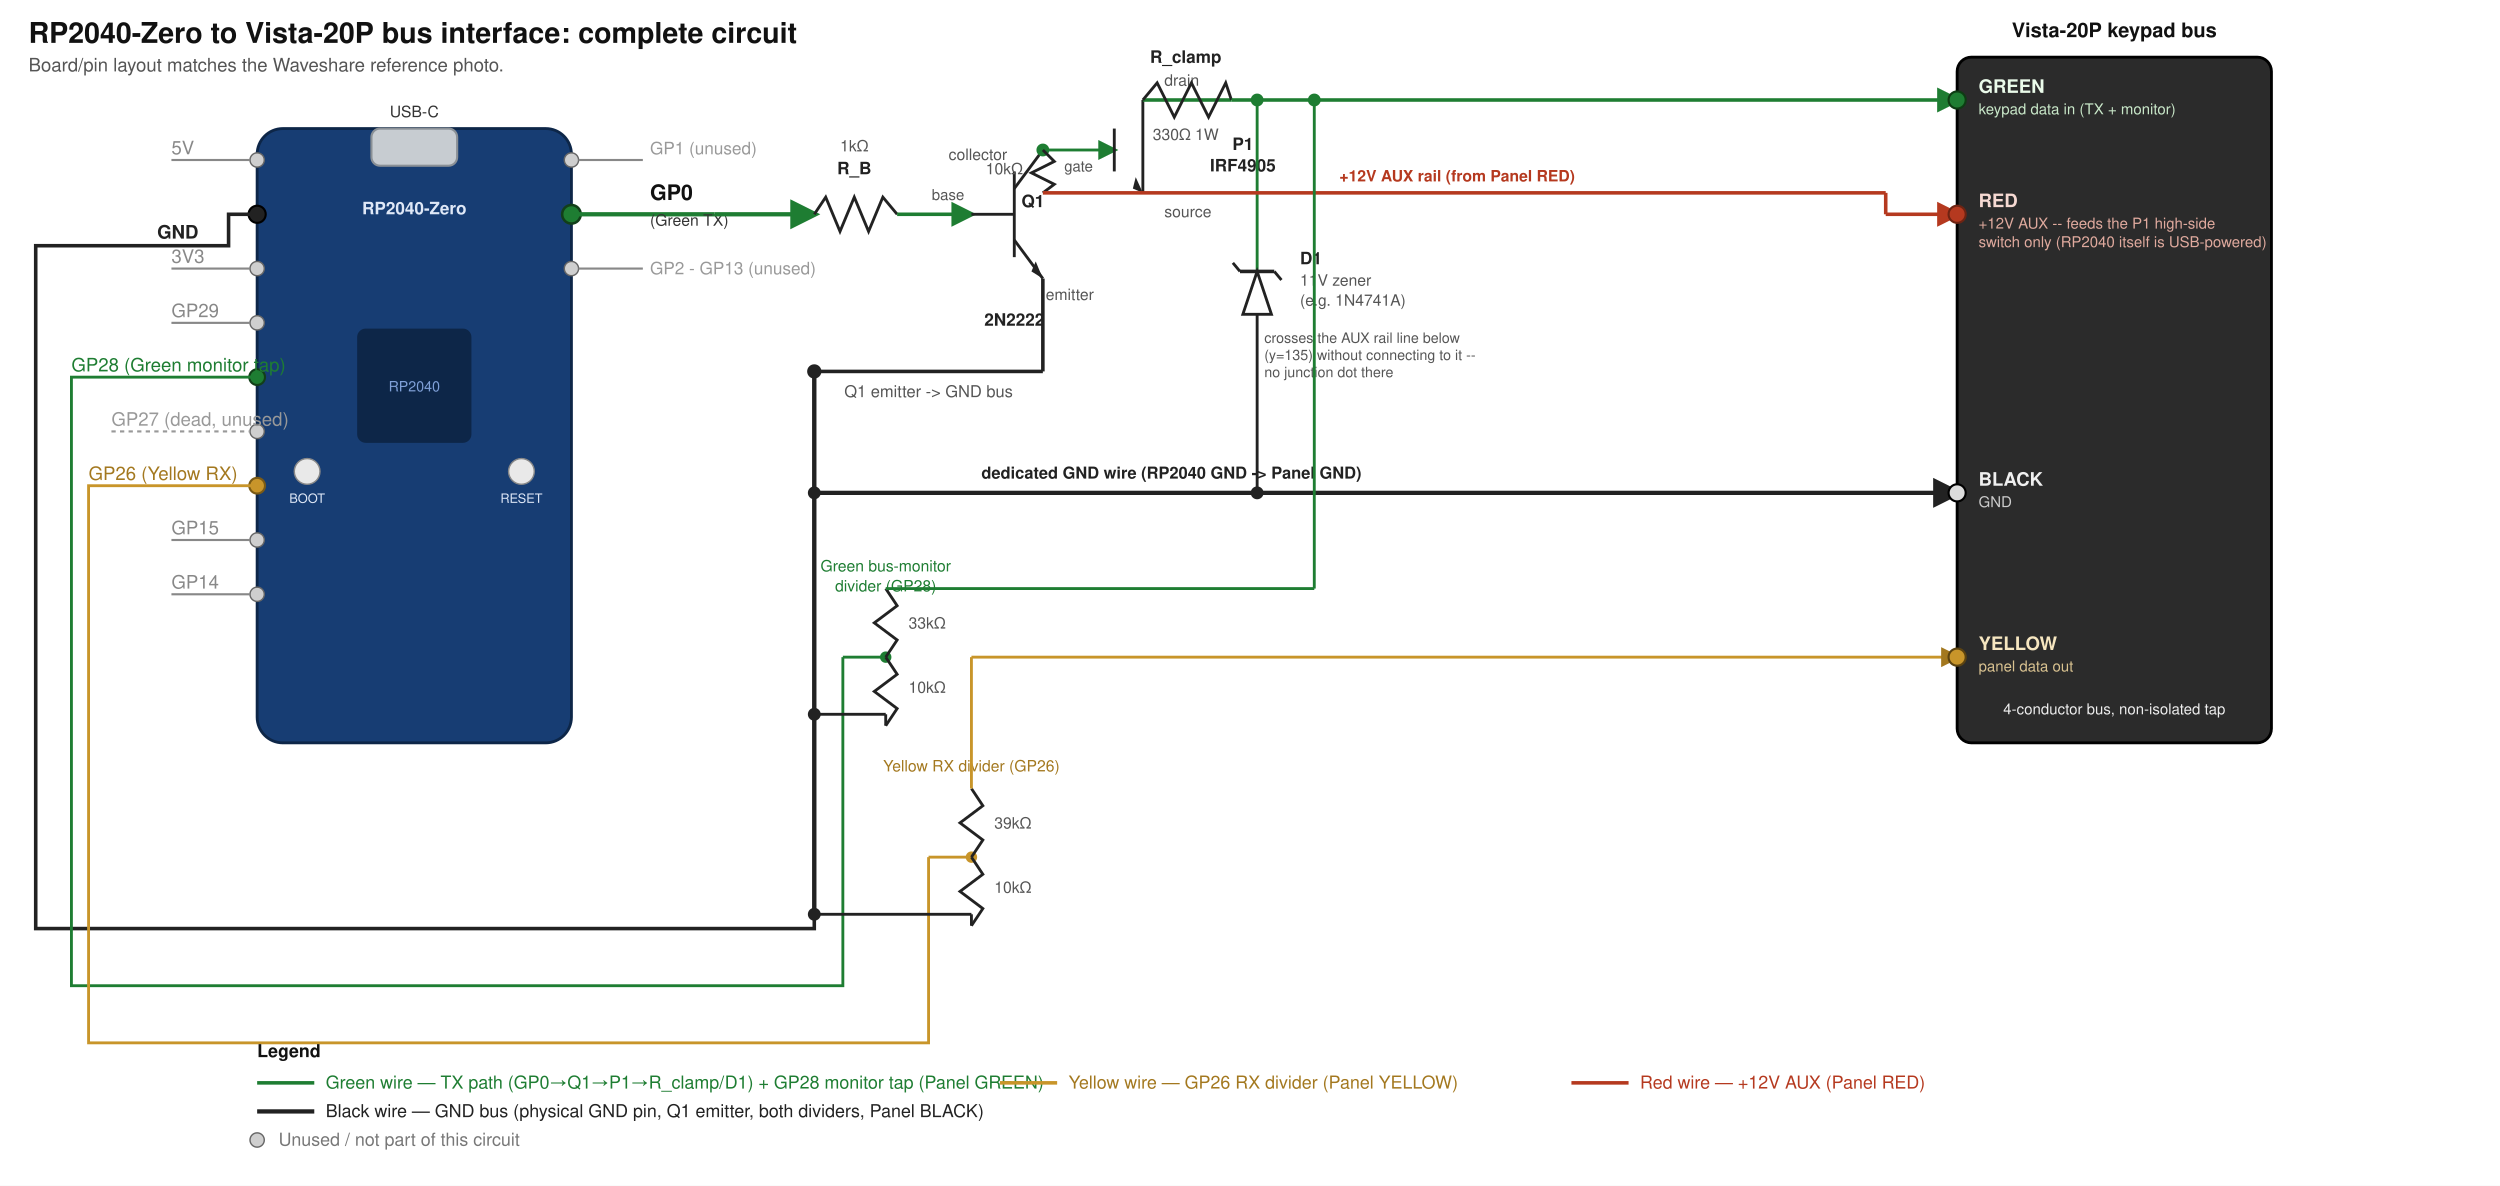
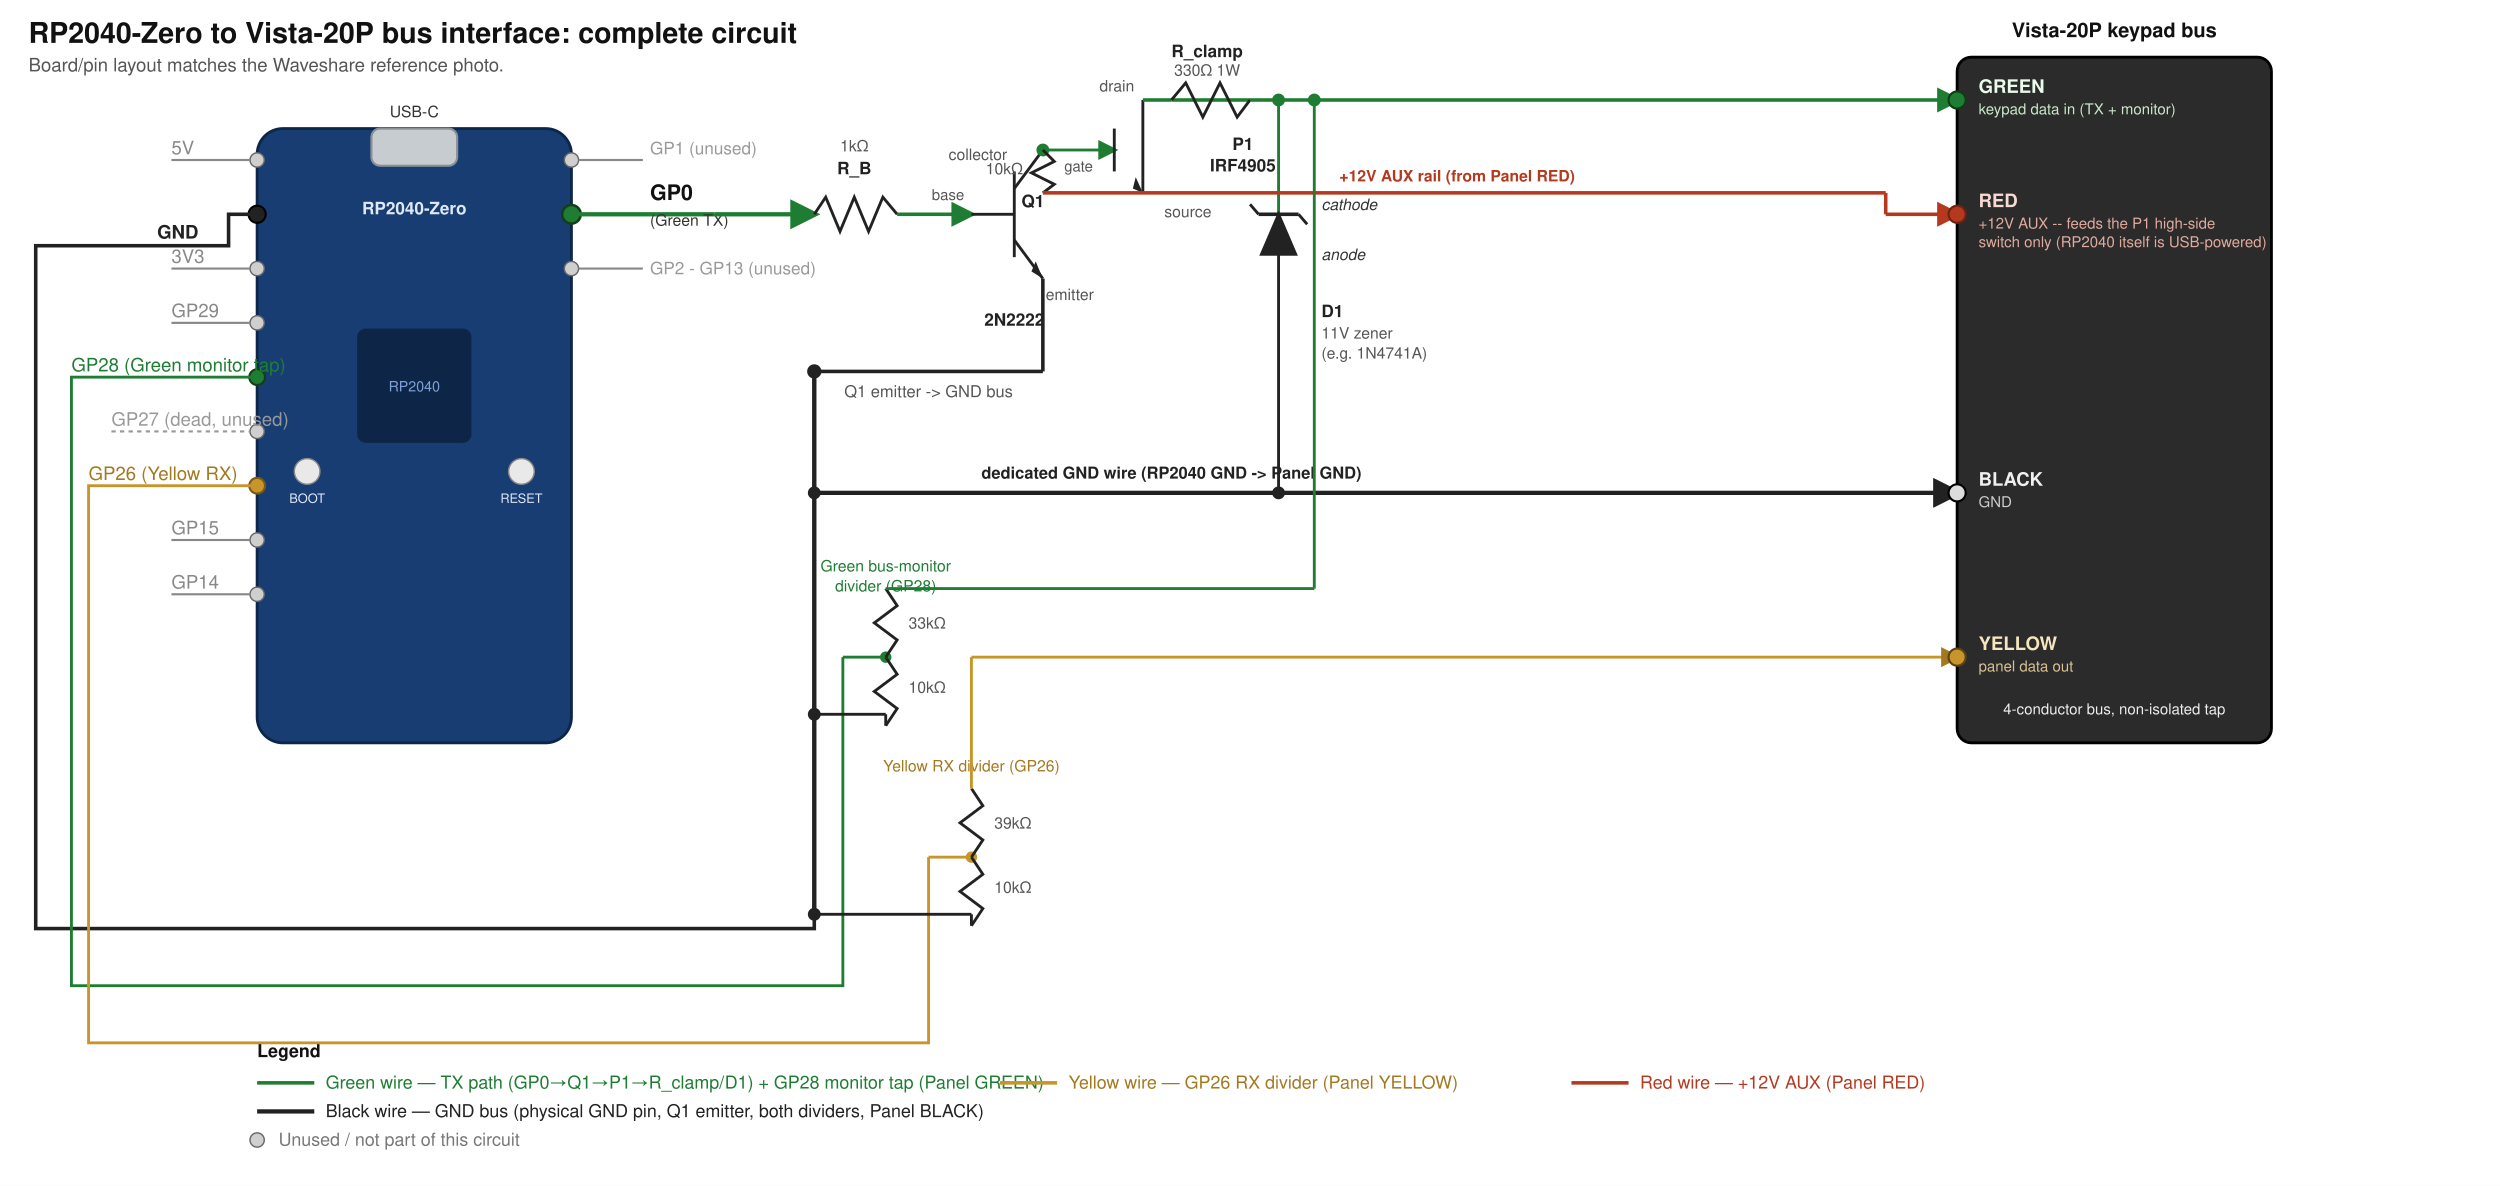
<svg xmlns="http://www.w3.org/2000/svg" viewBox="0 0 1750 830" font-family="Helvetica, Arial, sans-serif">
  <defs>
    <marker id="arrow" viewBox="0 0 10 10" refX="8" refY="5" markerWidth="7" markerHeight="7" orient="auto-start-reverse">
      <path d="M0,0 L10,5 L0,10 z" fill="#222" />
    </marker>
    <marker id="arrowGreen" viewBox="0 0 10 10" refX="8" refY="5" markerWidth="7" markerHeight="7" orient="auto-start-reverse">
      <path d="M0,0 L10,5 L0,10 z" fill="#1e7d32" />
    </marker>
    <marker id="arrowGold" viewBox="0 0 10 10" refX="8" refY="5" markerWidth="7" markerHeight="7" orient="auto-start-reverse">
      <path d="M0,0 L10,5 L0,10 z" fill="#a3781f" />
    </marker>
    <marker id="arrowRed12v" viewBox="0 0 10 10" refX="8" refY="5" markerWidth="7" markerHeight="7" orient="auto-start-reverse">
      <path d="M0,0 L10,5 L0,10 z" fill="#b5391f" />
    </marker>
  </defs>
  <rect x="0" y="0" width="1750" height="830" fill="#ffffff" />
  <text x="20" y="30" font-size="20" font-weight="bold" fill="#111">RP2040-Zero to Vista-20P bus interface: complete circuit</text>
  <text x="20" y="50" font-size="13" fill="#555">Board/pin layout matches the Waveshare reference photo.</text>
  <g transform="translate(120,0)">
    <g>
      <rect x="60" y="90" width="220" height="430" rx="18" fill="#173d73" stroke="#0d2648" stroke-width="2" />
      <rect x="140" y="90" width="60" height="26" rx="6" fill="#c7ccd1" stroke="#8a9096" stroke-width="1.5" />
      <text x="170" y="82" font-size="11" text-anchor="middle" fill="#333">USB-C</text>
      <text x="170" y="150" font-size="12" text-anchor="middle" fill="#dfe8f7" font-weight="bold">RP2040-Zero</text>
      <rect x="130" y="230" width="80" height="80" rx="6" fill="#0d2648" />
      <text x="170" y="274" font-size="10" text-anchor="middle" fill="#7fa0d8">RP2040</text>
      <circle cx="95" cy="330" r="9" fill="#e9e9e9" stroke="#888" />
      <text x="95" y="352" font-size="9" text-anchor="middle" fill="#dfe8f7">BOOT</text>
      <circle cx="245" cy="330" r="9" fill="#e9e9e9" stroke="#888" />
      <text x="245" y="352" font-size="9" text-anchor="middle" fill="#dfe8f7">RESET</text>
    </g>
    <g font-size="13">
      <circle cx="60" cy="112" r="5" fill="#cfcfcf" stroke="#666" />
      <line x1="0" y1="112" x2="55" y2="112" stroke="#888" stroke-width="1.5" />
      <text x="0" y="108" text-anchor="start" fill="#888">5V</text>
      <circle cx="60" cy="150" r="6" fill="#222" stroke="#000" stroke-width="1.5" />
      <polyline points="60,150 40,150 40,172 -95,172 -95,650 450,650 450,260" fill="none" stroke="#222" stroke-width="2.5" />
      <text x="-10" y="167" text-anchor="start" fill="#222" font-weight="bold">GND</text>
      <circle cx="60" cy="188" r="5" fill="#cfcfcf" stroke="#666" />
      <line x1="0" y1="188" x2="55" y2="188" stroke="#888" stroke-width="1.5" />
      <text x="0" y="184" text-anchor="start" fill="#888">3V3</text>
      <circle cx="60" cy="226" r="5" fill="#cfcfcf" stroke="#666" />
      <line x1="0" y1="226" x2="55" y2="226" stroke="#888" stroke-width="1.5" />
      <text x="0" y="222" text-anchor="start" fill="#888">GP29</text>
      <circle cx="60" cy="264" r="5.5" fill="#1e7d32" stroke="#123f19" stroke-width="1.5" />
      <polyline points="60,264 -70,264 -70,690 470,690 470,460" fill="none" stroke="#1e7d32" stroke-width="2" />
      <text x="-70" y="260" text-anchor="start" fill="#1e7d32">GP28 (Green monitor tap)</text>
      <circle cx="60" cy="302" r="5" fill="#cfcfcf" stroke="#666" />
      <line x1="-42" y1="302" x2="55" y2="302" stroke="#999" stroke-width="1.5" stroke-dasharray="3,3" />
      <text x="-42" y="298" text-anchor="start" fill="#999">GP27 (dead, unused)</text>
      <circle cx="60" cy="340" r="5.5" fill="#c8952a" stroke="#7a5a15" stroke-width="1.5" />
      <polyline points="60,340 -58,340 -58,730 530,730 530,600" fill="none" stroke="#c8952a" stroke-width="2" />
      <text x="-58" y="336" text-anchor="start" fill="#a3781f">GP26 (Yellow RX)</text>
      <circle cx="60" cy="378" r="5" fill="#cfcfcf" stroke="#666" />
      <line x1="0" y1="378" x2="55" y2="378" stroke="#888" stroke-width="1.5" />
      <text x="0" y="374" text-anchor="start" fill="#888">GP15</text>
      <circle cx="60" cy="416" r="5" fill="#cfcfcf" stroke="#666" />
      <line x1="0" y1="416" x2="55" y2="416" stroke="#888" stroke-width="1.5" />
      <text x="0" y="412" text-anchor="start" fill="#888">GP14</text>
    </g>
    <g font-size="13">
      <circle cx="280" cy="112" r="5" fill="#cfcfcf" stroke="#666" />
      <line x1="285" y1="112" x2="330" y2="112" stroke="#888" stroke-width="1.5" />
      <text x="335" y="108" text-anchor="start" fill="#999" font-size="12">GP1 (unused)</text>
      <circle cx="280" cy="150" r="6.5" fill="#1e7d32" stroke="#123f19" stroke-width="1.8" />
      <line x1="285" y1="150" x2="380" y2="150" stroke="#1e7d32" stroke-width="3" />
      <text x="335" y="140" text-anchor="start" fill="#111" font-weight="bold" font-size="15">GP0</text>
      <text x="335" y="158" text-anchor="start" fill="#333" font-size="11">(Green TX)</text>
      <circle cx="280" cy="188" r="5" fill="#cfcfcf" stroke="#666" />
      <line x1="285" y1="188" x2="330" y2="188" stroke="#888" stroke-width="1.5" />
      <text x="335" y="192" text-anchor="start" fill="#999" font-size="12">GP2 - GP13 (unused)</text>
    </g>
    <line x1="380" y1="150" x2="450" y2="150" stroke="#1e7d32" stroke-width="3" marker-end="url(#arrowGreen)" />
    <g stroke="#222" stroke-width="2" fill="none">
      <polyline points="450,150 458,138 468,162 478,138 488,162 498,138 508,150" />
    </g>
    <text x="478" y="122" font-size="12" text-anchor="middle" fill="#222" font-weight="bold">R_B</text>
    <text x="478" y="106" font-size="11" text-anchor="middle" fill="#555">1kΩ</text>
    <line x1="508" y1="150" x2="560" y2="150" stroke="#1e7d32" stroke-width="2.5" marker-end="url(#arrowGreen)" />
    <g stroke="#222" stroke-width="2" fill="none">
      <line x1="560" y1="150" x2="590" y2="150" />
      <line x1="590" y1="120" x2="590" y2="180" />
      <line x1="590" y1="132" x2="610" y2="105" />
      <line x1="590" y1="168" x2="610" y2="195" />
      <polygon points="602,190 610,195 605,183" fill="#222" stroke="none" />
    </g>
    <text x="595" y="145" font-size="12" fill="#222" font-weight="bold">Q1</text>
    <text x="590" y="228" font-size="12" text-anchor="middle" fill="#222" font-weight="bold">2N2222</text>
    <text x="585" y="112" font-size="11" fill="#555" text-anchor="end">collector</text>
    <text x="612" y="210" font-size="11" fill="#555">emitter</text>
    <text x="555" y="140" font-size="10.5" fill="#555" text-anchor="end">base</text>
    <line x1="610" y1="195" x2="610" y2="260" stroke="#222" stroke-width="2.5" />
    <line x1="610" y1="260" x2="450" y2="260" stroke="#222" stroke-width="2.5" />
    <text x="530" y="278" font-size="11.5" text-anchor="middle" fill="#555">Q1 emitter -&gt; GND bus</text>
    <circle cx="610" cy="105" r="4.5" fill="#1e7d32" />
    <line x1="610" y1="105" x2="660" y2="105" stroke="#1e7d32" stroke-width="2" marker-end="url(#arrowGreen)" />
    <g stroke="#222" stroke-width="2" fill="none">
      <polyline points="610,105 618,113 602,121 618,129 610,135" />
    </g>
    <text x="596" y="122" font-size="11" text-anchor="end" fill="#555">10kΩ</text>
    <g stroke="#222" stroke-width="2" fill="none">
      <line x1="660" y1="90" x2="660" y2="120" />
      <line x1="680" y1="70" x2="680" y2="135" />
    </g>
    <polygon points="673,132 680,135 675,124" fill="#222" stroke="none" />
    <text x="750" y="105" font-size="12" text-anchor="middle" fill="#222" font-weight="bold">P1</text>
    <text x="750" y="120" font-size="12" text-anchor="middle" fill="#222" font-weight="bold">IRF4905</text>
-     <text x="695" y="60" font-size="11" fill="#555">drain</text>
+     <text x="674" y="64" font-size="11" text-anchor="end" fill="#555">drain</text>
    <text x="695" y="152" font-size="11" fill="#555">source</text>
    <text x="635" y="120" font-size="10.5" fill="#555" text-anchor="middle">gate</text>
-     <line x1="680" y1="70" x2="742" y2="70" stroke="#1e7d32" stroke-width="2.5" />
-     <g stroke="#222" stroke-width="2" fill="none">
-       <polyline points="680,70 690,58 702,82 714,58 726,82 738,58 742,70" />
-     </g>
-     <text x="710" y="44" font-size="12" text-anchor="middle" fill="#222" font-weight="bold">R_clamp</text>
-     <text x="710" y="98" font-size="11" text-anchor="middle" fill="#555">330Ω 1W</text>
-     <line x1="742" y1="70" x2="760" y2="70" stroke="#1e7d32" stroke-width="2.5" />
-     <circle cx="760" cy="70" r="4.5" fill="#1e7d32" />
-     <line x1="760" y1="70" x2="760" y2="190" stroke="#1e7d32" stroke-width="2" />
-     <line x1="748" y1="190" x2="772" y2="190" stroke="#222" stroke-width="2.5" />
-     <line x1="748" y1="190" x2="743" y2="184" stroke="#222" stroke-width="2" />
-     <line x1="772" y1="190" x2="777" y2="196" stroke="#222" stroke-width="2" />
-     <polygon points="750,220 770,220 760,190" fill="none" stroke="#222" stroke-width="2" />
-     <text x="790" y="185" font-size="12" fill="#222" font-weight="bold">D1</text>
-     <text x="790" y="200" font-size="11" fill="#555">11V zener</text>
-     <text x="790" y="214" font-size="11" fill="#555">(e.g. 1N4741A)</text>
-     <line x1="760" y1="220" x2="760" y2="345" stroke="#222" stroke-width="2" />
-     <circle cx="760" cy="345" r="4.5" fill="#222" />
-     <text x="765" y="240" font-size="10" fill="#555">crosses the AUX rail line below</text>
-     <text x="765" y="252" font-size="10" fill="#555">(y=135) without connecting to it --</text>
-     <text x="765" y="264" font-size="10" fill="#555">no junction dot there</text>
-     <line x1="760" y1="70" x2="1250" y2="70" stroke="#1e7d32" stroke-width="2.5" marker-end="url(#arrowGreen)" />
+     <line x1="680" y1="70" x2="700" y2="70" stroke="#1e7d32" stroke-width="2.5" />
+     <line x1="700" y1="70" x2="755" y2="70" stroke="#1e7d32" stroke-width="2.5" />
+     <g stroke="#222" stroke-width="2" fill="none">
+       <polyline points="700,70 710,58 722,82 734,58 746,82 755,70" />
+     </g>
+     <text x="725" y="40" font-size="12" text-anchor="middle" fill="#222" font-weight="bold">R_clamp</text>
+     <text x="725" y="53" font-size="11" text-anchor="middle" fill="#555">330Ω 1W</text>
+     <line x1="755" y1="70" x2="775" y2="70" stroke="#1e7d32" stroke-width="2.5" />
+     <circle cx="775" cy="70" r="4.5" fill="#1e7d32" />
+     <line x1="775" y1="70" x2="775" y2="150" stroke="#1e7d32" stroke-width="2" />
+     <line x1="761" y1="150" x2="789" y2="150" stroke="#222" stroke-width="2.5" />
+     <line x1="761" y1="150" x2="755" y2="143" stroke="#222" stroke-width="2" />
+     <line x1="789" y1="150" x2="795" y2="157" stroke="#222" stroke-width="2" />
+     <polygon points="763,178 787,178 775,150" fill="#222" stroke="#222" stroke-width="2" />
+     <text x="805" y="147" font-size="11" fill="#333" font-style="italic">cathode</text>
+     <text x="805" y="182" font-size="11" fill="#333" font-style="italic">anode</text>
+     <text x="805" y="222" font-size="12" fill="#222" font-weight="bold">D1</text>
+     <text x="805" y="237" font-size="11" fill="#555">11V zener</text>
+     <text x="805" y="251" font-size="11" fill="#555">(e.g. 1N4741A)</text>
+     <line x1="775" y1="178" x2="775" y2="345" stroke="#222" stroke-width="2" />
+     <circle cx="775" cy="345" r="4.5" fill="#222" />
+     <line x1="775" y1="70" x2="1250" y2="70" stroke="#1e7d32" stroke-width="2.5" marker-end="url(#arrowGreen)" />
    <circle cx="800" cy="70" r="4.5" fill="#1e7d32" />
    <line x1="610" y1="135" x2="1200" y2="135" stroke="#b5391f" stroke-width="2.5" />
    <line x1="1200" y1="135" x2="1200" y2="150" stroke="#b5391f" stroke-width="2.5" />
    <line x1="1200" y1="150" x2="1250" y2="150" stroke="#b5391f" stroke-width="2.5" marker-end="url(#arrowRed12v)" />
    <text x="900" y="127" font-size="11" text-anchor="middle" fill="#b5391f" font-weight="bold">+12V AUX rail (from Panel RED)</text>
    <line x1="450" y1="260" x2="450" y2="640" stroke="#222" stroke-width="3" />
    <circle cx="450" cy="260" r="5" fill="#222" />
    <circle cx="450" cy="345" r="4.5" fill="#222" />
    <line x1="450" y1="345" x2="1250" y2="345" stroke="#222" stroke-width="3" marker-end="url(#arrow)" />
    <text x="700" y="335" font-size="11.5" text-anchor="middle" fill="#222" font-weight="bold">dedicated GND wire (RP2040 GND -&gt; Panel GND)</text>
    <circle cx="450" cy="500" r="4.5" fill="#222" />
    <line x1="470" y1="460" x2="500" y2="460" stroke="#1e7d32" stroke-width="2" />
    <circle cx="500" cy="460" r="4" fill="#1e7d32" />
    <text x="500" y="400" font-size="11" text-anchor="middle" fill="#1e7d32">Green bus-monitor</text>
    <text x="500" y="414" font-size="11" text-anchor="middle" fill="#1e7d32">divider (GP28)</text>
    <g stroke="#222" stroke-width="2" fill="none">
      <polyline points="500,460 508,448 492,436 508,424 500,412" />
    </g>
    <text x="516" y="440" font-size="11" text-anchor="start" fill="#555">33kΩ</text>
    <line x1="500" y1="412" x2="800" y2="412" stroke="#1e7d32" stroke-width="2" />
    <line x1="800" y1="412" x2="800" y2="70" stroke="#1e7d32" stroke-width="2" />
    <g stroke="#222" stroke-width="2" fill="none">
      <polyline points="500,460 508,472 492,484 508,496 500,508" />
    </g>
    <text x="516" y="485" font-size="11" text-anchor="start" fill="#555">10kΩ</text>
    <line x1="500" y1="508" x2="500" y2="500" stroke="#222" stroke-width="2" />
    <line x1="500" y1="500" x2="450" y2="500" stroke="#222" stroke-width="2" />
    <circle cx="450" cy="640" r="4.5" fill="#222" />
    <line x1="530" y1="600" x2="560" y2="600" stroke="#c8952a" stroke-width="2" />
    <circle cx="560" cy="600" r="4" fill="#c8952a" />
    <text x="560" y="540" font-size="11" text-anchor="middle" fill="#a3781f">Yellow RX divider (GP26)</text>
    <g stroke="#222" stroke-width="2" fill="none">
      <polyline points="560,600 568,588 552,576 568,564 560,552" />
    </g>
    <text x="576" y="580" font-size="11" text-anchor="start" fill="#555">39kΩ</text>
    <line x1="560" y1="552" x2="560" y2="460" stroke="#c8952a" stroke-width="2" />
    <line x1="560" y1="460" x2="1250" y2="460" stroke="#c8952a" stroke-width="2" marker-end="url(#arrowGold)" />
    <g stroke="#222" stroke-width="2" fill="none">
      <polyline points="560,600 568,612 552,624 568,636 560,648" />
    </g>
    <text x="576" y="625" font-size="11" text-anchor="start" fill="#555">10kΩ</text>
    <line x1="560" y1="648" x2="560" y2="640" stroke="#222" stroke-width="2" />
    <line x1="560" y1="640" x2="450" y2="640" stroke="#222" stroke-width="2" />
    <rect x="1250" y="40" width="220" height="480" rx="10" fill="#2b2b2b" stroke="#000" stroke-width="2" />
    <text x="1360" y="26" font-size="14" text-anchor="middle" fill="#111" font-weight="bold">Vista-20P keypad bus</text>
    <text x="1360" y="500" font-size="10.5" text-anchor="middle" fill="#eee">4-conductor bus, non-isolated tap</text>
    <circle cx="1250" cy="70" r="6" fill="#1e7d32" stroke="#0d3d13" stroke-width="1.5" />
    <text x="1265" y="65" font-size="13" fill="#eafbea" font-weight="bold">GREEN</text>
    <text x="1265" y="80" font-size="10.5" fill="#c9e8c9">keypad data in (TX + monitor)</text>
    <circle cx="1250" cy="150" r="6" fill="#b5391f" stroke="#6e2312" stroke-width="1.5" />
    <text x="1265" y="145" font-size="13" fill="#f6d9d2" font-weight="bold">RED</text>
    <text x="1265" y="160" font-size="10.5" fill="#e0aa9e">+12V AUX -- feeds the P1 high-side</text>
    <text x="1265" y="173" font-size="10.5" fill="#e0aa9e">switch only (RP2040 itself is USB-powered)</text>
    <circle cx="1250" cy="345" r="6" fill="#dcdcdc" stroke="#000" stroke-width="1.5" />
    <text x="1265" y="340" font-size="13" fill="#f0f0f0" font-weight="bold">BLACK</text>
    <text x="1265" y="355" font-size="10.5" fill="#cccccc">GND</text>
    <circle cx="1250" cy="460" r="6" fill="#c8952a" stroke="#5c4310" stroke-width="1.5" />
    <text x="1265" y="455" font-size="13" fill="#f6e6c0" font-weight="bold">YELLOW</text>
    <text x="1265" y="470" font-size="10.5" fill="#d9c290">panel data out</text>
    <g font-size="12.5">
      <text x="60" y="740" font-weight="bold" fill="#111">Legend</text>
      <line x1="60" y1="758" x2="100" y2="758" stroke="#1e7d32" stroke-width="2.5" />
      <text x="108" y="762" fill="#1e7d32">Green wire — TX path (GP0→Q1→P1→R_clamp/D1) + GP28 monitor tap (Panel GREEN)</text>
      <line x1="580" y1="758" x2="620" y2="758" stroke="#c8952a" stroke-width="2.5" />
      <text x="628" y="762" fill="#a3781f">Yellow wire — GP26 RX divider (Panel YELLOW)</text>
      <line x1="980" y1="758" x2="1020" y2="758" stroke="#b5391f" stroke-width="2.5" />
      <text x="1028" y="762" fill="#b5391f">Red wire — +12V AUX (Panel RED)</text>
      <line x1="60" y1="778" x2="100" y2="778" stroke="#222" stroke-width="3" />
      <text x="108" y="782" fill="#222">Black wire — GND bus (physical GND pin, Q1 emitter, both dividers, Panel BLACK)</text>
      <circle cx="60" cy="798" r="5" fill="#cfcfcf" stroke="#666" />
      <text x="75" y="802" fill="#777">Unused / not part of this circuit</text>
    </g>
  </g>
</svg>
